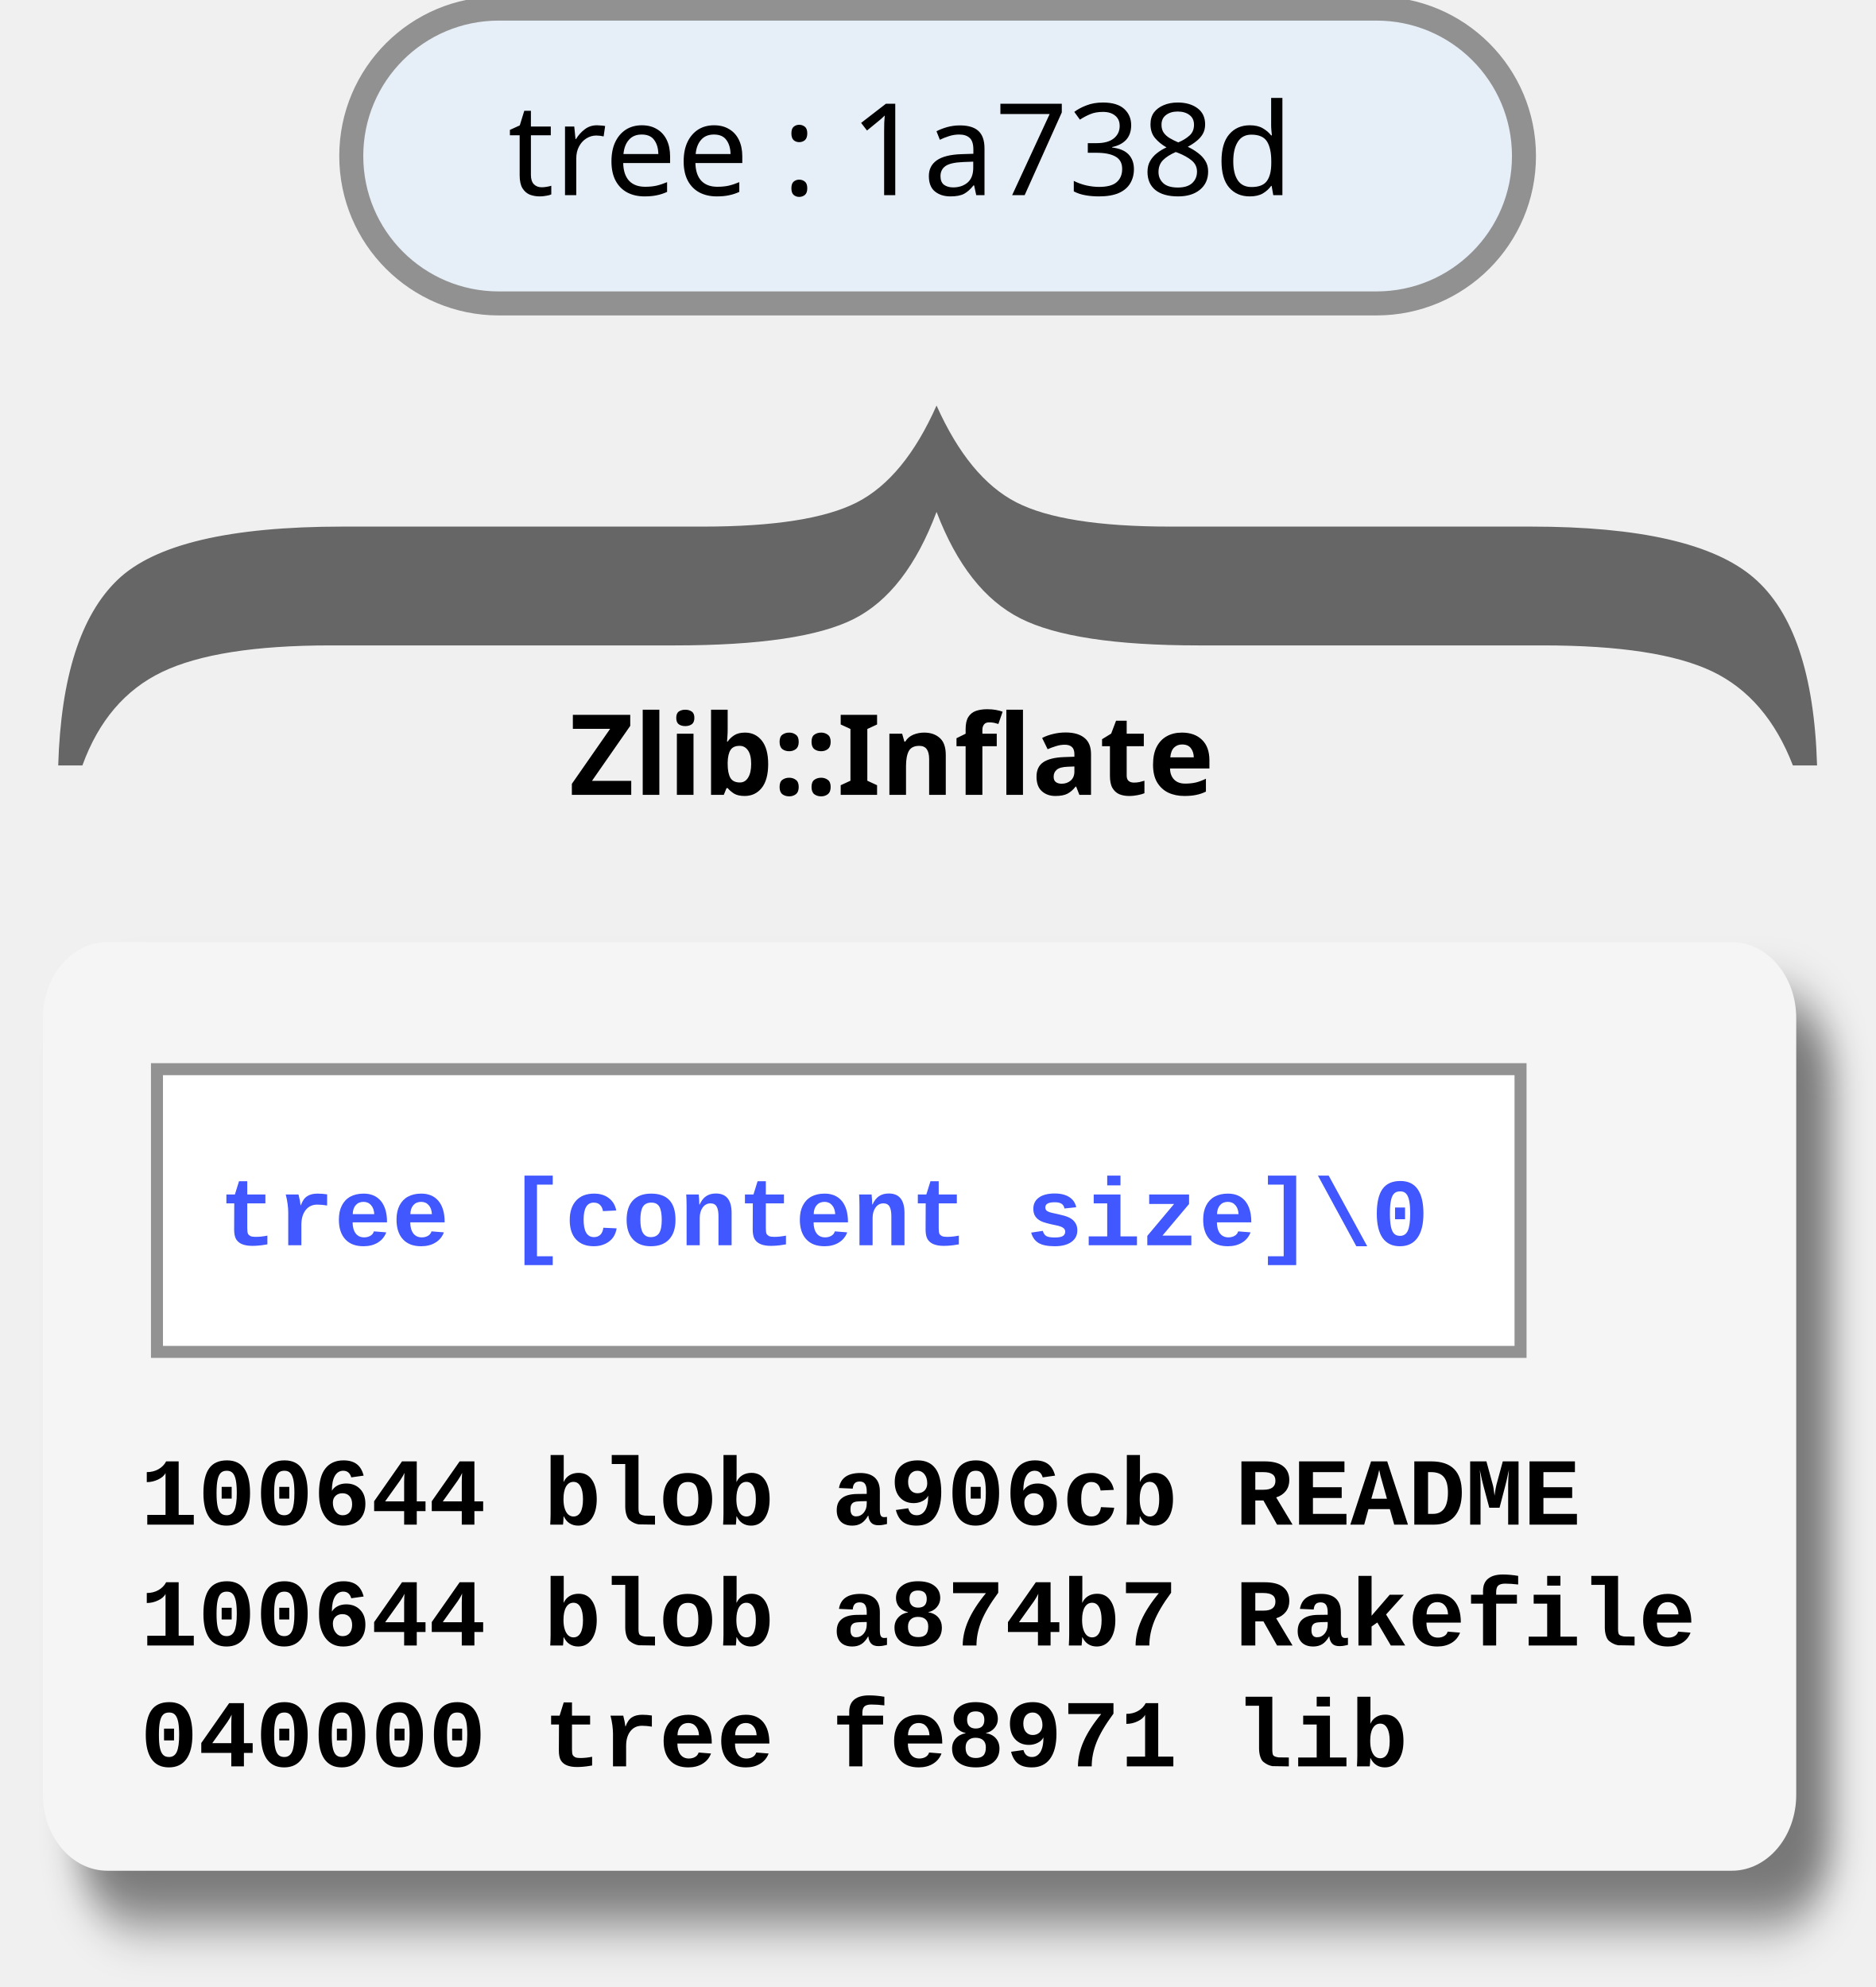
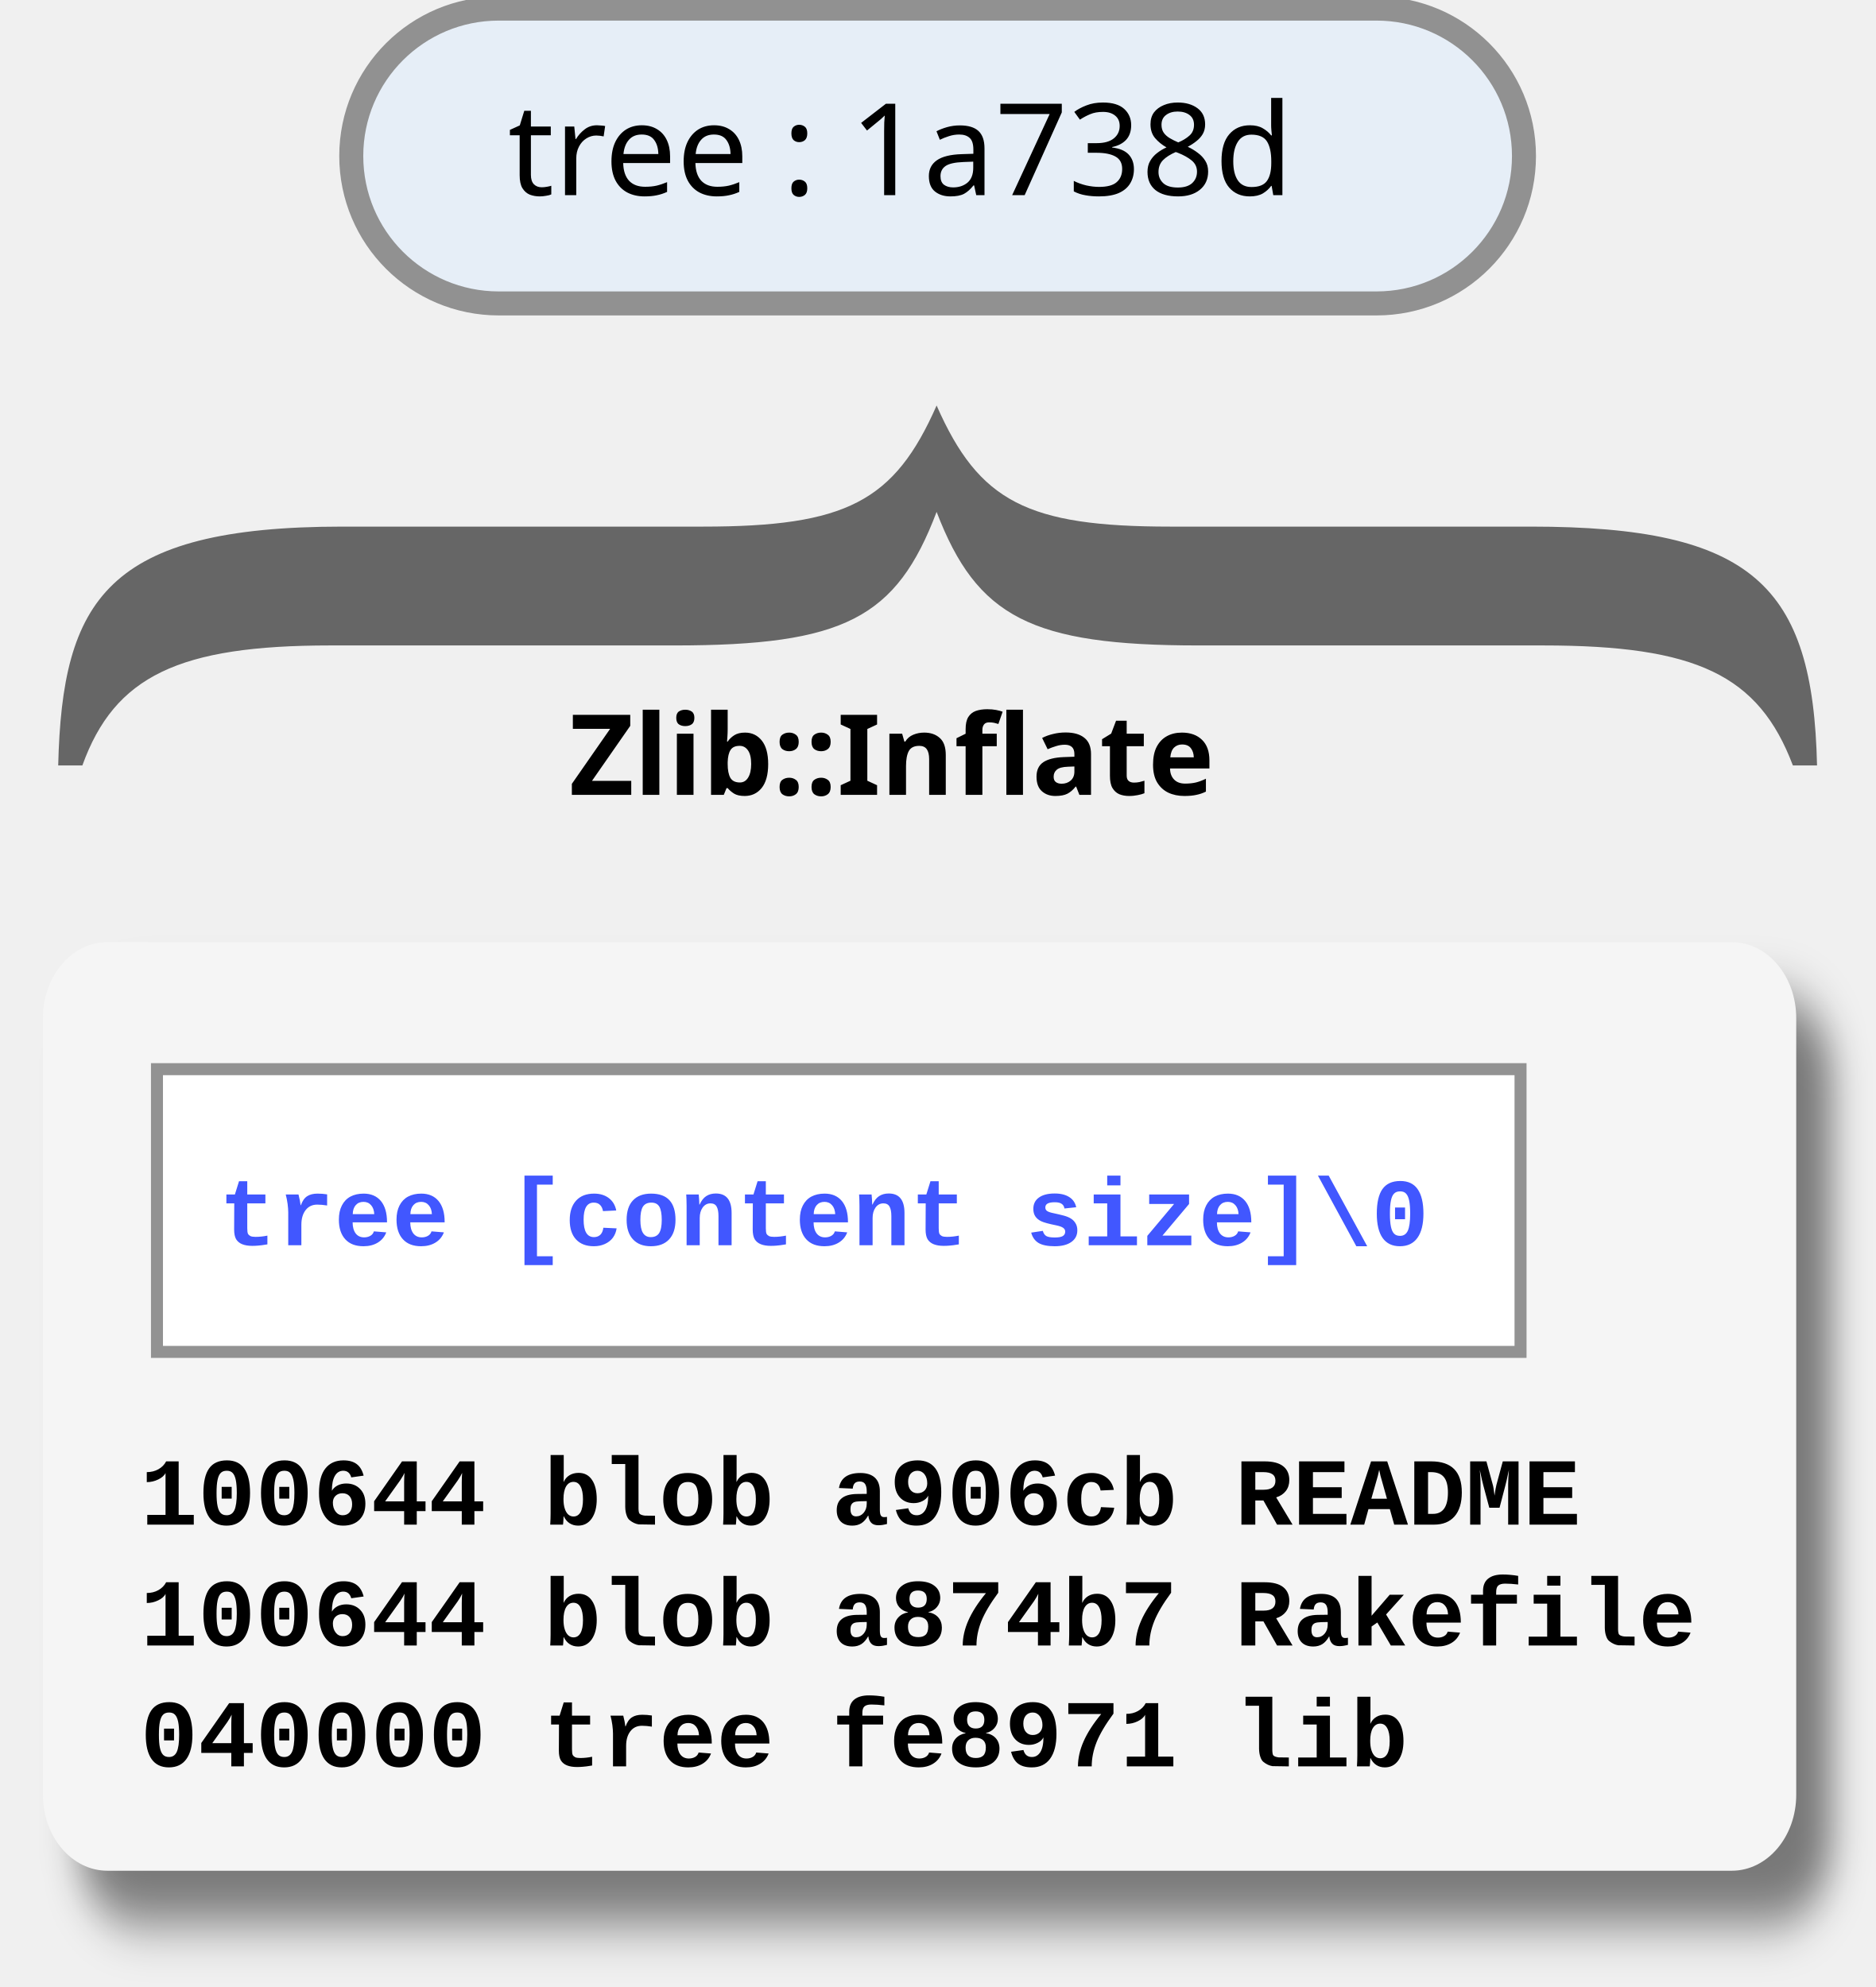
<svg xmlns="http://www.w3.org/2000/svg" version="1.1" id="svg42994" width="234.36" height="248.363" viewBox="0 0 234.36 248.363" xml:space="preserve">
  <defs id="defs42998">
    <filter style="color-interpolation-filters:sRGB" id="filter46395" x="-0.024" y="-0.068" width="1.07" height="1.193">
      <feFlood flood-opacity="0.498" flood-color="rgb(0,0,0)" result="flood" id="feFlood46385" />
      <feComposite in="flood" in2="SourceGraphic" operator="in" result="composite1" id="feComposite46387" />
      <feGaussianBlur in="composite1" stdDeviation="2.974" result="blur" id="feGaussianBlur46389" />
      <feOffset dx="6" dy="6" result="offset" id="feOffset46391" />
      <feComposite in="SourceGraphic" in2="offset" operator="over" result="composite2" id="feComposite46393" />
    </filter>
  </defs>
  <text xml:space="preserve" style="font-weight:bold;font-size:14px;line-height:125%;font-family:'Open Sans';-inkscape-font-specification:'Open Sans Bold';letter-spacing:0px;word-spacing:0px;fill:none;stroke:#000000;stroke-width:0;stroke-linecap:butt;stroke-linejoin:miter;stroke-opacity:1;stroke-dasharray:none" x="71.126" y="99.353" id="t_zlib_deflate">
    <tspan id="tspan43270" x="71.126" y="99.353" style="font-style:normal;font-variant:normal;font-weight:bold;font-stretch:normal;font-size:14px;font-family:sans-serif;-inkscape-font-specification:'sans-serif Bold';fill:#000000;fill-opacity:1;stroke:none;stroke-width:0;stroke-dasharray:none">Zlib::Inflate</tspan>
  </text>
  <g id="g6662" transform="translate(-8.9929548e-7,109.8659)">
    <rect style="fill:#f5f5f5;fill-opacity:1;stroke:none;stroke-width:3.29;stroke-dasharray:none;stroke-dashoffset:0;stroke-opacity:1;filter:url(#filter46395)" id="b_main" width="291.529" height="104.913" x="28.286" y="-130.243" rx="10.714" ry="8.587" transform="matrix(0.7516301,0,0,1.106328,-15.89677,151.9875)" />
    <g id="g_tree_cont" transform="translate(-8.164274,0.02392416)">
      <rect style="fill:#ffffff;fill-opacity:1;stroke:#929292;stroke-width:1.5;stroke-dasharray:none;stroke-opacity:1" id="rect9100" width="170.413" height="35.34" x="27.782" y="23.75" rx="0" ry="0" />
      <text xml:space="preserve" style="font-style:normal;font-variant:normal;font-weight:normal;font-stretch:normal;font-size:12px;line-height:125%;font-family:'Open Sans';-inkscape-font-specification:'Open Sans';letter-spacing:0px;word-spacing:0px;fill:#4157ff;fill-opacity:1;stroke:none;stroke-width:0;stroke-linecap:butt;stroke-linejoin:miter;stroke-dasharray:none;stroke-opacity:1" x="35.52" y="45.76" id="t_tree_cont">
        <tspan id="tspan2963" x="35.52" y="45.76" style="font-style:normal;font-variant:normal;font-weight:bold;font-stretch:normal;font-size:12px;font-family:'Courier New';-inkscape-font-specification:'Courier New Bold';stroke:#4157ff;stroke-width:0;stroke-dasharray:none;stroke-opacity:1">tree [content size]\0</tspan>
      </text>
    </g>
    <text xml:space="preserve" style="font-weight:bold;font-size:12px;line-height:125%;font-family:'Open Sans';-inkscape-font-specification:'Open Sans Bold';letter-spacing:0px;word-spacing:0px;fill:#000000;fill-opacity:1;stroke:none;stroke-width:0;stroke-linecap:butt;stroke-linejoin:miter;stroke-dasharray:none;stroke-opacity:1" x="17.532" y="80.705" id="t_main">
      <tspan id="tspan2580" x="17.532" y="80.705" style="font-style:normal;font-variant:normal;font-weight:bold;font-stretch:normal;font-size:12px;font-family:'Courier New';-inkscape-font-specification:'Courier New Bold';stroke:#000000;stroke-width:0;stroke-dasharray:none;stroke-opacity:1">100644 blob a906cb README</tspan>
      <tspan x="17.532" y="95.815" id="tspan2590" style="font-style:normal;font-variant:normal;font-weight:bold;font-stretch:normal;font-size:12px;font-family:'Courier New';-inkscape-font-specification:'Courier New Bold';stroke:#000000;stroke-width:0;stroke-dasharray:none;stroke-opacity:1">100644 blob a874b7 Rakefile</tspan>
      <tspan x="17.532" y="110.925" id="tspan2592" style="font-style:normal;font-variant:normal;font-weight:bold;font-stretch:normal;font-size:12px;font-family:'Courier New';-inkscape-font-specification:'Courier New Bold';stroke:#000000;stroke-width:0;stroke-dasharray:none;stroke-opacity:1">040000 tree fe8971 lib</tspan>
    </text>
  </g>
-   <text xml:space="preserve" style="font-weight:bold;font-size:188.734px;line-height:125%;font-family:'Open Sans';-inkscape-font-specification:'Open Sans Bold';letter-spacing:0px;word-spacing:0px;fill:#666666;fill-opacity:1;stroke:none;stroke-width:0;stroke-linecap:butt;stroke-linejoin:miter;stroke-dasharray:none;stroke-opacity:1" x="-137.829" y="137.188" id="text4998" transform="matrix(0,-0.7495673,1.334103,0,0,0)">
-     <tspan id="tspan4996" x="-137.829" y="137.188" style="font-style:normal;font-variant:normal;font-weight:bold;font-stretch:normal;font-size:188.734px;font-family:FreeSerif;-inkscape-font-specification:'FreeSerif Bold';stroke-width:0;stroke-dasharray:none">}</tspan>
-   </text>
+   <path d="M 7.273,95.673 H 10.295 C 14.323,84.497 22.381,80.677 41.265,80.677 h 43.056 c 21.15,0 27.697,-3.395 32.733,-16.693 5.036,13.157 11.834,16.693 32.733,16.693 h 43.056 c 19.136,0 26.942,3.678 31.222,14.996 h 3.021 c -0.504,-22.494 -8.057,-29.85 -35.754,-29.85 H 146.262 c -17.877,0 -23.92,-3.112 -29.208,-15.137 -5.288,12.025 -11.331,15.137 -29.208,15.137 H 42.776 c -29.459,0 -34.999,9.195 -35.502,29.85 z" style="font-weight:bold;font-size:188.734px;line-height:125%;font-family:FreeSerif;-inkscape-font-specification:'FreeSerif Bold';letter-spacing:0px;word-spacing:0px;fill:#666666;stroke-width:0" id="path3649" />
  <g id="g3028" transform="translate(-375.2156,-9.724435)">
    <rect style="fill:#e6eef7;fill-opacity:1;stroke:#919191;stroke-width:3;stroke-dasharray:none;stroke-opacity:1" id="rect8286" width="146.561" height="36.852" x="419.115" y="10.799" ry="18.426" rx="18.426" />
    <text xml:space="preserve" style="font-style:normal;font-variant:normal;font-weight:normal;font-stretch:normal;font-size:16px;line-height:125%;font-family:'Courier New';-inkscape-font-specification:'Courier New';letter-spacing:0px;word-spacing:0px;fill:#000000;fill-opacity:1;stroke:none;stroke-width:0;stroke-linecap:butt;stroke-linejoin:miter;stroke-opacity:1;stroke-dasharray:none" x="438.693" y="34.115" id="text3016">
      <tspan id="tspan3014" x="438.693" y="34.115" style="font-style:normal;font-variant:normal;font-weight:normal;font-stretch:normal;font-size:16px;font-family:sans-serif;-inkscape-font-specification:sans-serif;stroke-width:0;stroke-dasharray:none">tree : 1a738d</tspan>
    </text>
  </g>
</svg>
